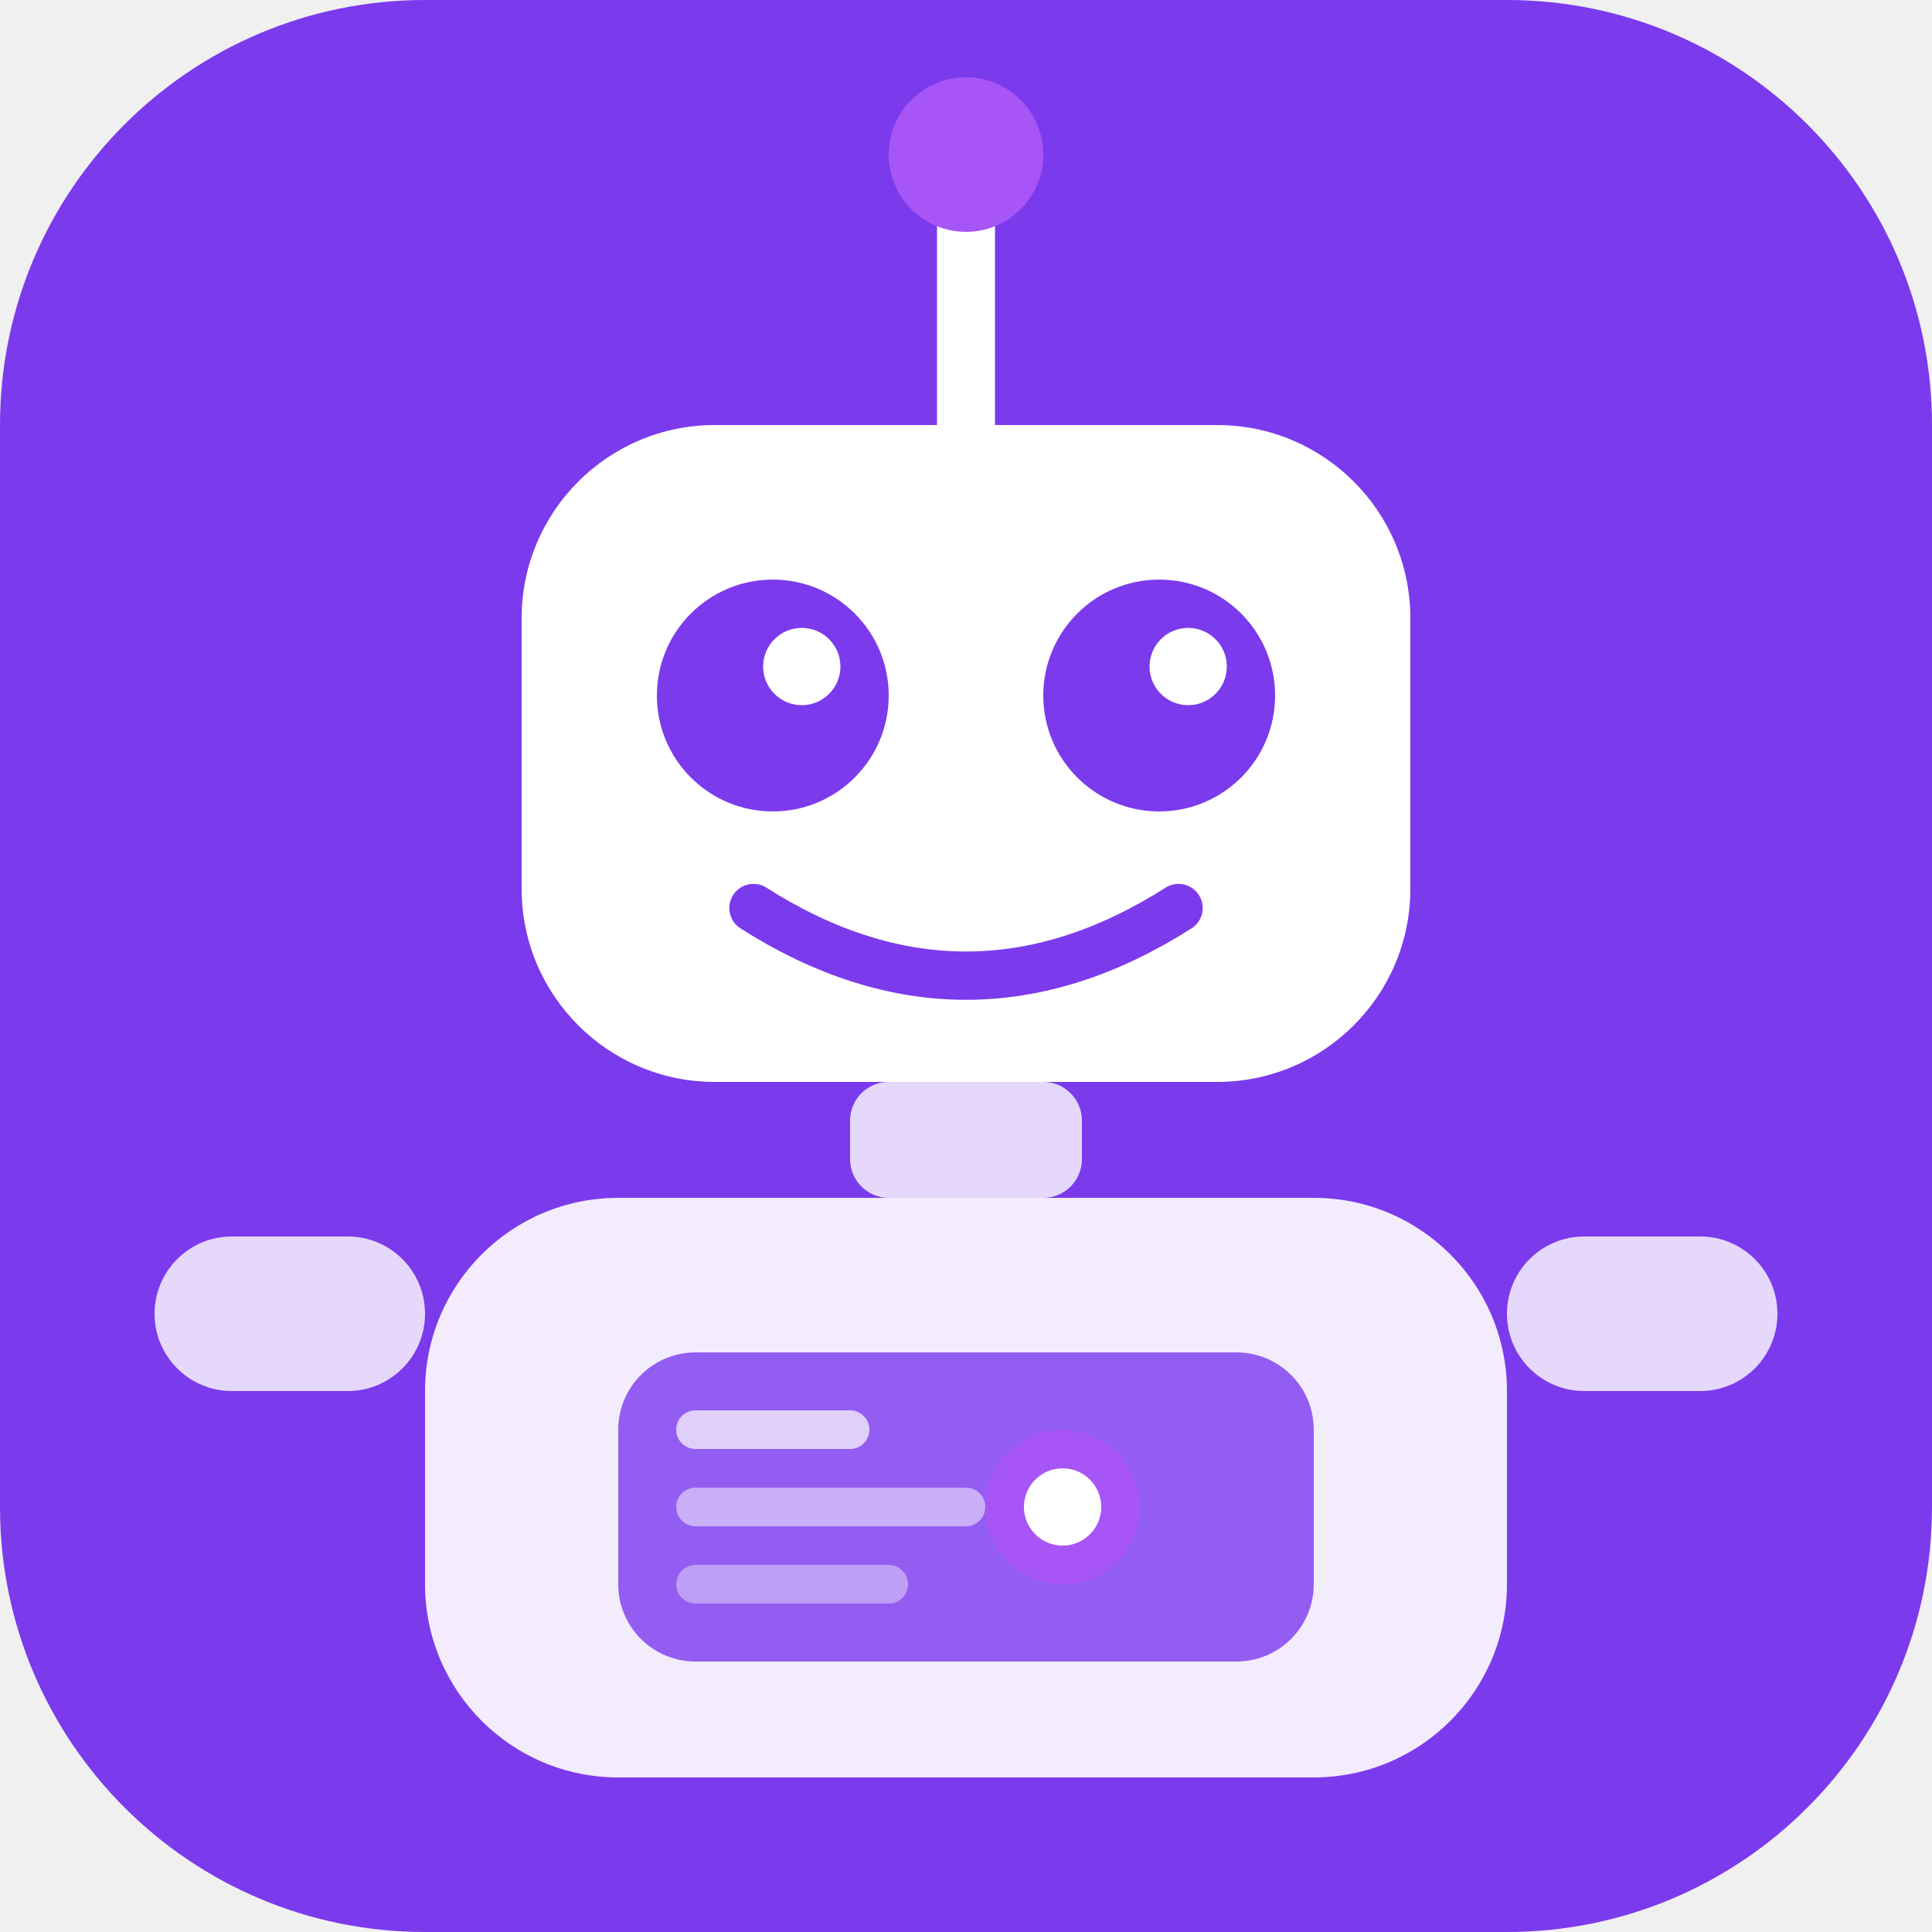
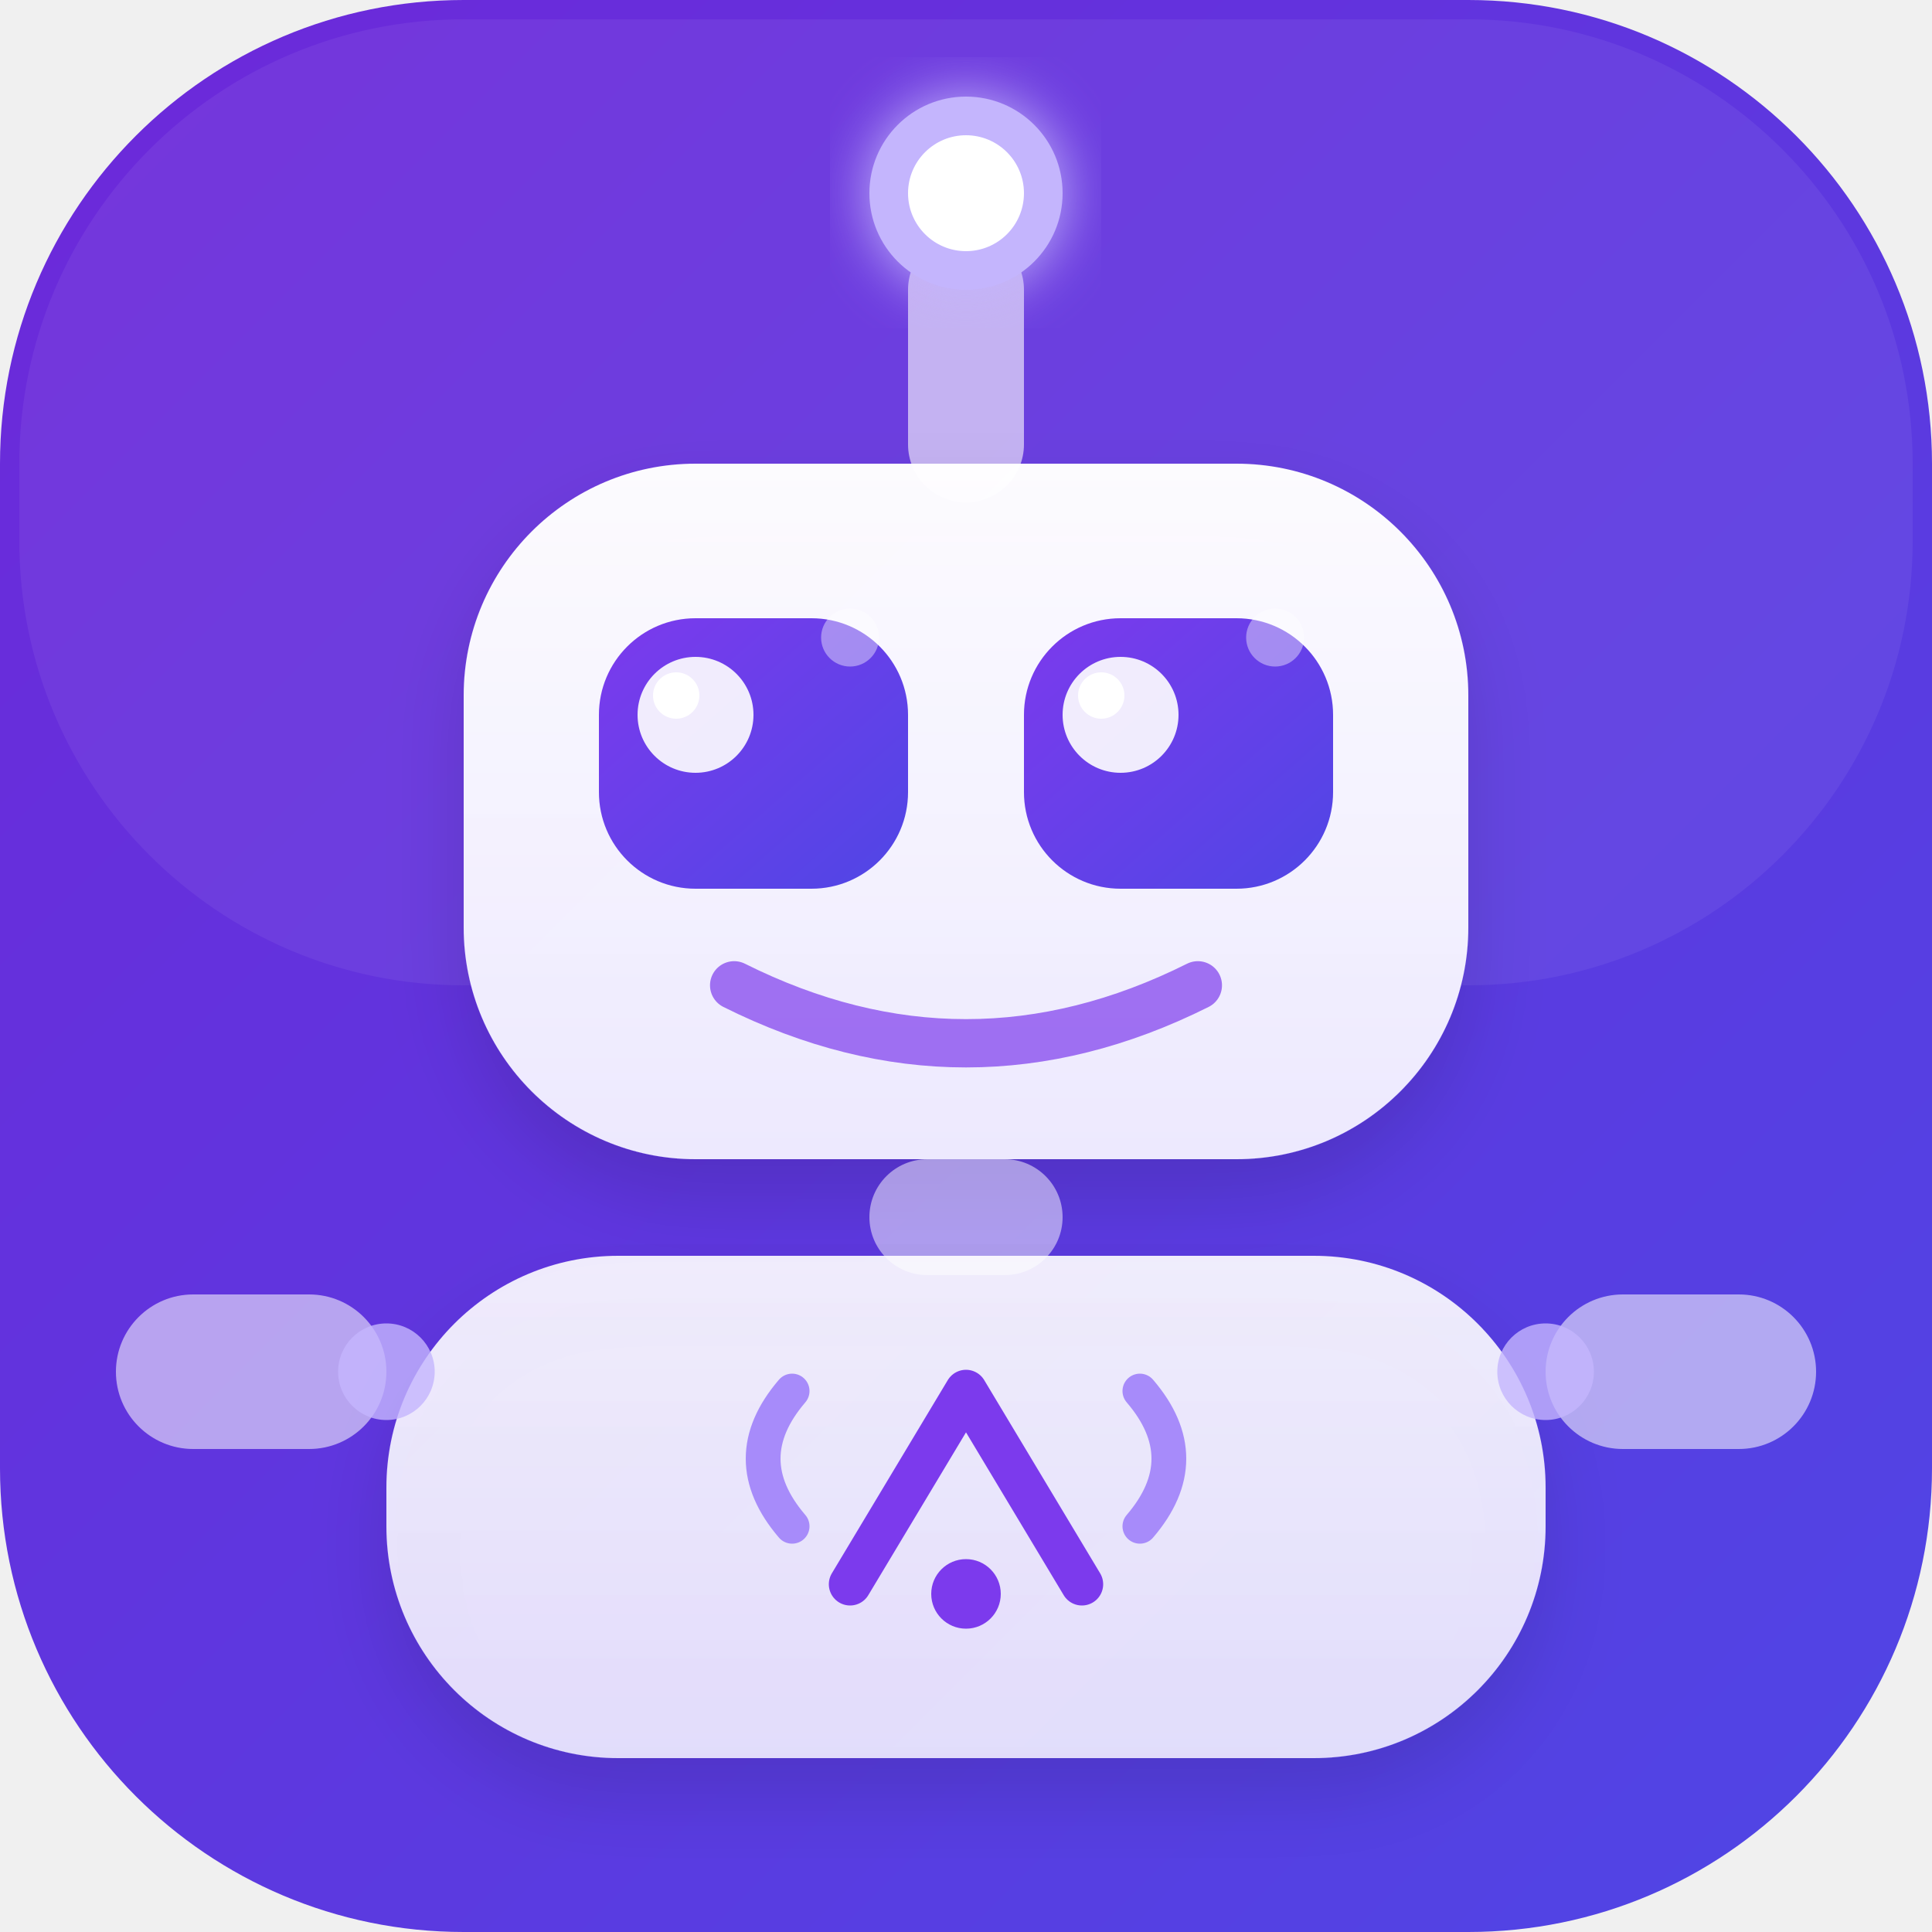
<svg xmlns="http://www.w3.org/2000/svg" viewBox="0 0 100 100" fill="none">
-   <rect width="100" height="100" rx="22" fill="#7C3AED" />
-   <line x1="50" y1="10" x2="50" y2="22" stroke="white" stroke-width="3" stroke-linecap="round" />
-   <circle cx="50" cy="8" r="4" fill="#A855F7" />
-   <rect x="27" y="22" width="46" height="34" rx="10" fill="white" />
-   <circle cx="40" cy="36" r="6" fill="#7C3AED" />
-   <circle cx="60" cy="36" r="6" fill="#7C3AED" />
-   <circle cx="41.5" cy="34.5" r="2" fill="white" />
-   <circle cx="61.5" cy="34.5" r="2" fill="white" />
-   <path d="M39 47 Q50 54 61 47" stroke="#7C3AED" stroke-width="2.5" stroke-linecap="round" fill="none" />
-   <rect x="44" y="56" width="12" height="6" rx="2" fill="white" opacity="0.8" />
-   <rect x="22" y="62" width="56" height="30" rx="10" fill="white" opacity="0.9" />
-   <rect x="32" y="70" width="36" height="16" rx="4" fill="#7C3AED" opacity="0.8" />
-   <rect x="35" y="73" width="10" height="2" rx="1" fill="white" opacity="0.7" />
-   <rect x="35" y="77" width="16" height="2" rx="1" fill="white" opacity="0.5" />
-   <rect x="35" y="81" width="12" height="2" rx="1" fill="white" opacity="0.4" />
-   <circle cx="55" cy="78" r="4" fill="#A855F7" />
-   <circle cx="55" cy="78" r="2" fill="white" />
-   <rect x="8" y="64" width="14" height="8" rx="4" fill="white" opacity="0.8" />
-   <rect x="78" y="64" width="14" height="8" rx="4" fill="white" opacity="0.8" />
+   <defs>
+     <linearGradient id="bg" x1="0" y1="0" x2="100" y2="100" gradientUnits="userSpaceOnUse">
+       <stop offset="0%" stop-color="#6D28D9" />
+       <stop offset="100%" stop-color="#4F46E5" />
+     </linearGradient>
+     <linearGradient id="body-grad" x1="0" y1="0" x2="0" y2="1">
+       <stop offset="0%" stop-color="#ffffff" stop-opacity="0.98" />
+       <stop offset="100%" stop-color="#EDE9FE" />
+     </linearGradient>
+     <linearGradient id="eye-grad" x1="0" y1="0" x2="1" y2="1">
+       <stop offset="0%" stop-color="#7C3AED" />
+       <stop offset="100%" stop-color="#4F46E5" />
+     </linearGradient>
+     <filter id="glow" x="-20%" y="-20%" width="140%" height="140%">
+       <feGaussianBlur in="SourceGraphic" stdDeviation="1.5" result="blur" />
+       <feMerge>
+         <feMergeNode in="blur" />
+         <feMergeNode in="SourceGraphic" />
+       </feMerge>
+     </filter>
+     <filter id="shadow" x="-10%" y="-10%" width="120%" height="130%">
+       <feDropShadow dx="0" dy="2" stdDeviation="2" flood-color="#00000020" />
+     </filter>
+   </defs>
+   <rect width="100" height="100" rx="24" fill="url(#bg)" />
+   <rect x="1" y="1" width="98" height="50" rx="23" fill="white" fill-opacity="0.06" />
+   <rect x="47" y="12" width="6" height="14" rx="3" fill="white" fill-opacity="0.6" />
+   <circle cx="50" cy="10" r="5" fill="#C4B5FD" filter="url(#glow)" />
+   <circle cx="50" cy="10" r="3" fill="white" />
+   <rect x="24" y="24" width="52" height="36" rx="12" fill="url(#body-grad)" filter="url(#shadow)" />
+   <rect x="31" y="32" width="16" height="14" rx="5" fill="url(#eye-grad)" />
+   <circle cx="36" cy="37" r="3" fill="white" fill-opacity="0.9" />
+   <circle cx="35" cy="36" r="1.2" fill="white" />
+   <circle cx="44" cy="33" r="1.5" fill="white" fill-opacity="0.4" />
+   <rect x="53" y="32" width="16" height="14" rx="5" fill="url(#eye-grad)" />
+   <circle cx="58" cy="37" r="3" fill="white" fill-opacity="0.9" />
+   <circle cx="57" cy="36" r="1.2" fill="white" />
+   <circle cx="66" cy="33" r="1.5" fill="white" fill-opacity="0.4" />
+   <path d="M38 51 Q50 57 62 51" stroke="#7C3AED" stroke-width="2.5" stroke-linecap="round" fill="none" opacity="0.7" />
+   <rect x="45" y="60" width="10" height="6" rx="3" fill="white" fill-opacity="0.5" />
+   <rect x="20" y="65" width="60" height="26" rx="12" fill="url(#body-grad)" fill-opacity="0.92" filter="url(#shadow)" />
+   <path d="M44 82 L50 72 L56 82" stroke="#7C3AED" stroke-width="2.2" stroke-linecap="round" stroke-linejoin="round" fill="none" />
+   <circle cx="50" cy="82.5" r="1.8" fill="#7C3AED" />
+   <path d="M41 79 Q38 75.5 41 72" stroke="#A78BFA" stroke-width="1.8" stroke-linecap="round" fill="none" />
+   <path d="M59 79 Q62 75.5 59 72" stroke="#A78BFA" stroke-width="1.8" stroke-linecap="round" fill="none" />
+   <rect x="6" y="67" width="14" height="8" rx="4" fill="white" fill-opacity="0.55" />
+   <circle cx="20" cy="71" r="2.5" fill="#C4B5FD" fill-opacity="0.8" />
+   <rect x="80" y="67" width="14" height="8" rx="4" fill="white" fill-opacity="0.55" />
+   <circle cx="80" cy="71" r="2.5" fill="#C4B5FD" fill-opacity="0.8" />
</svg>
